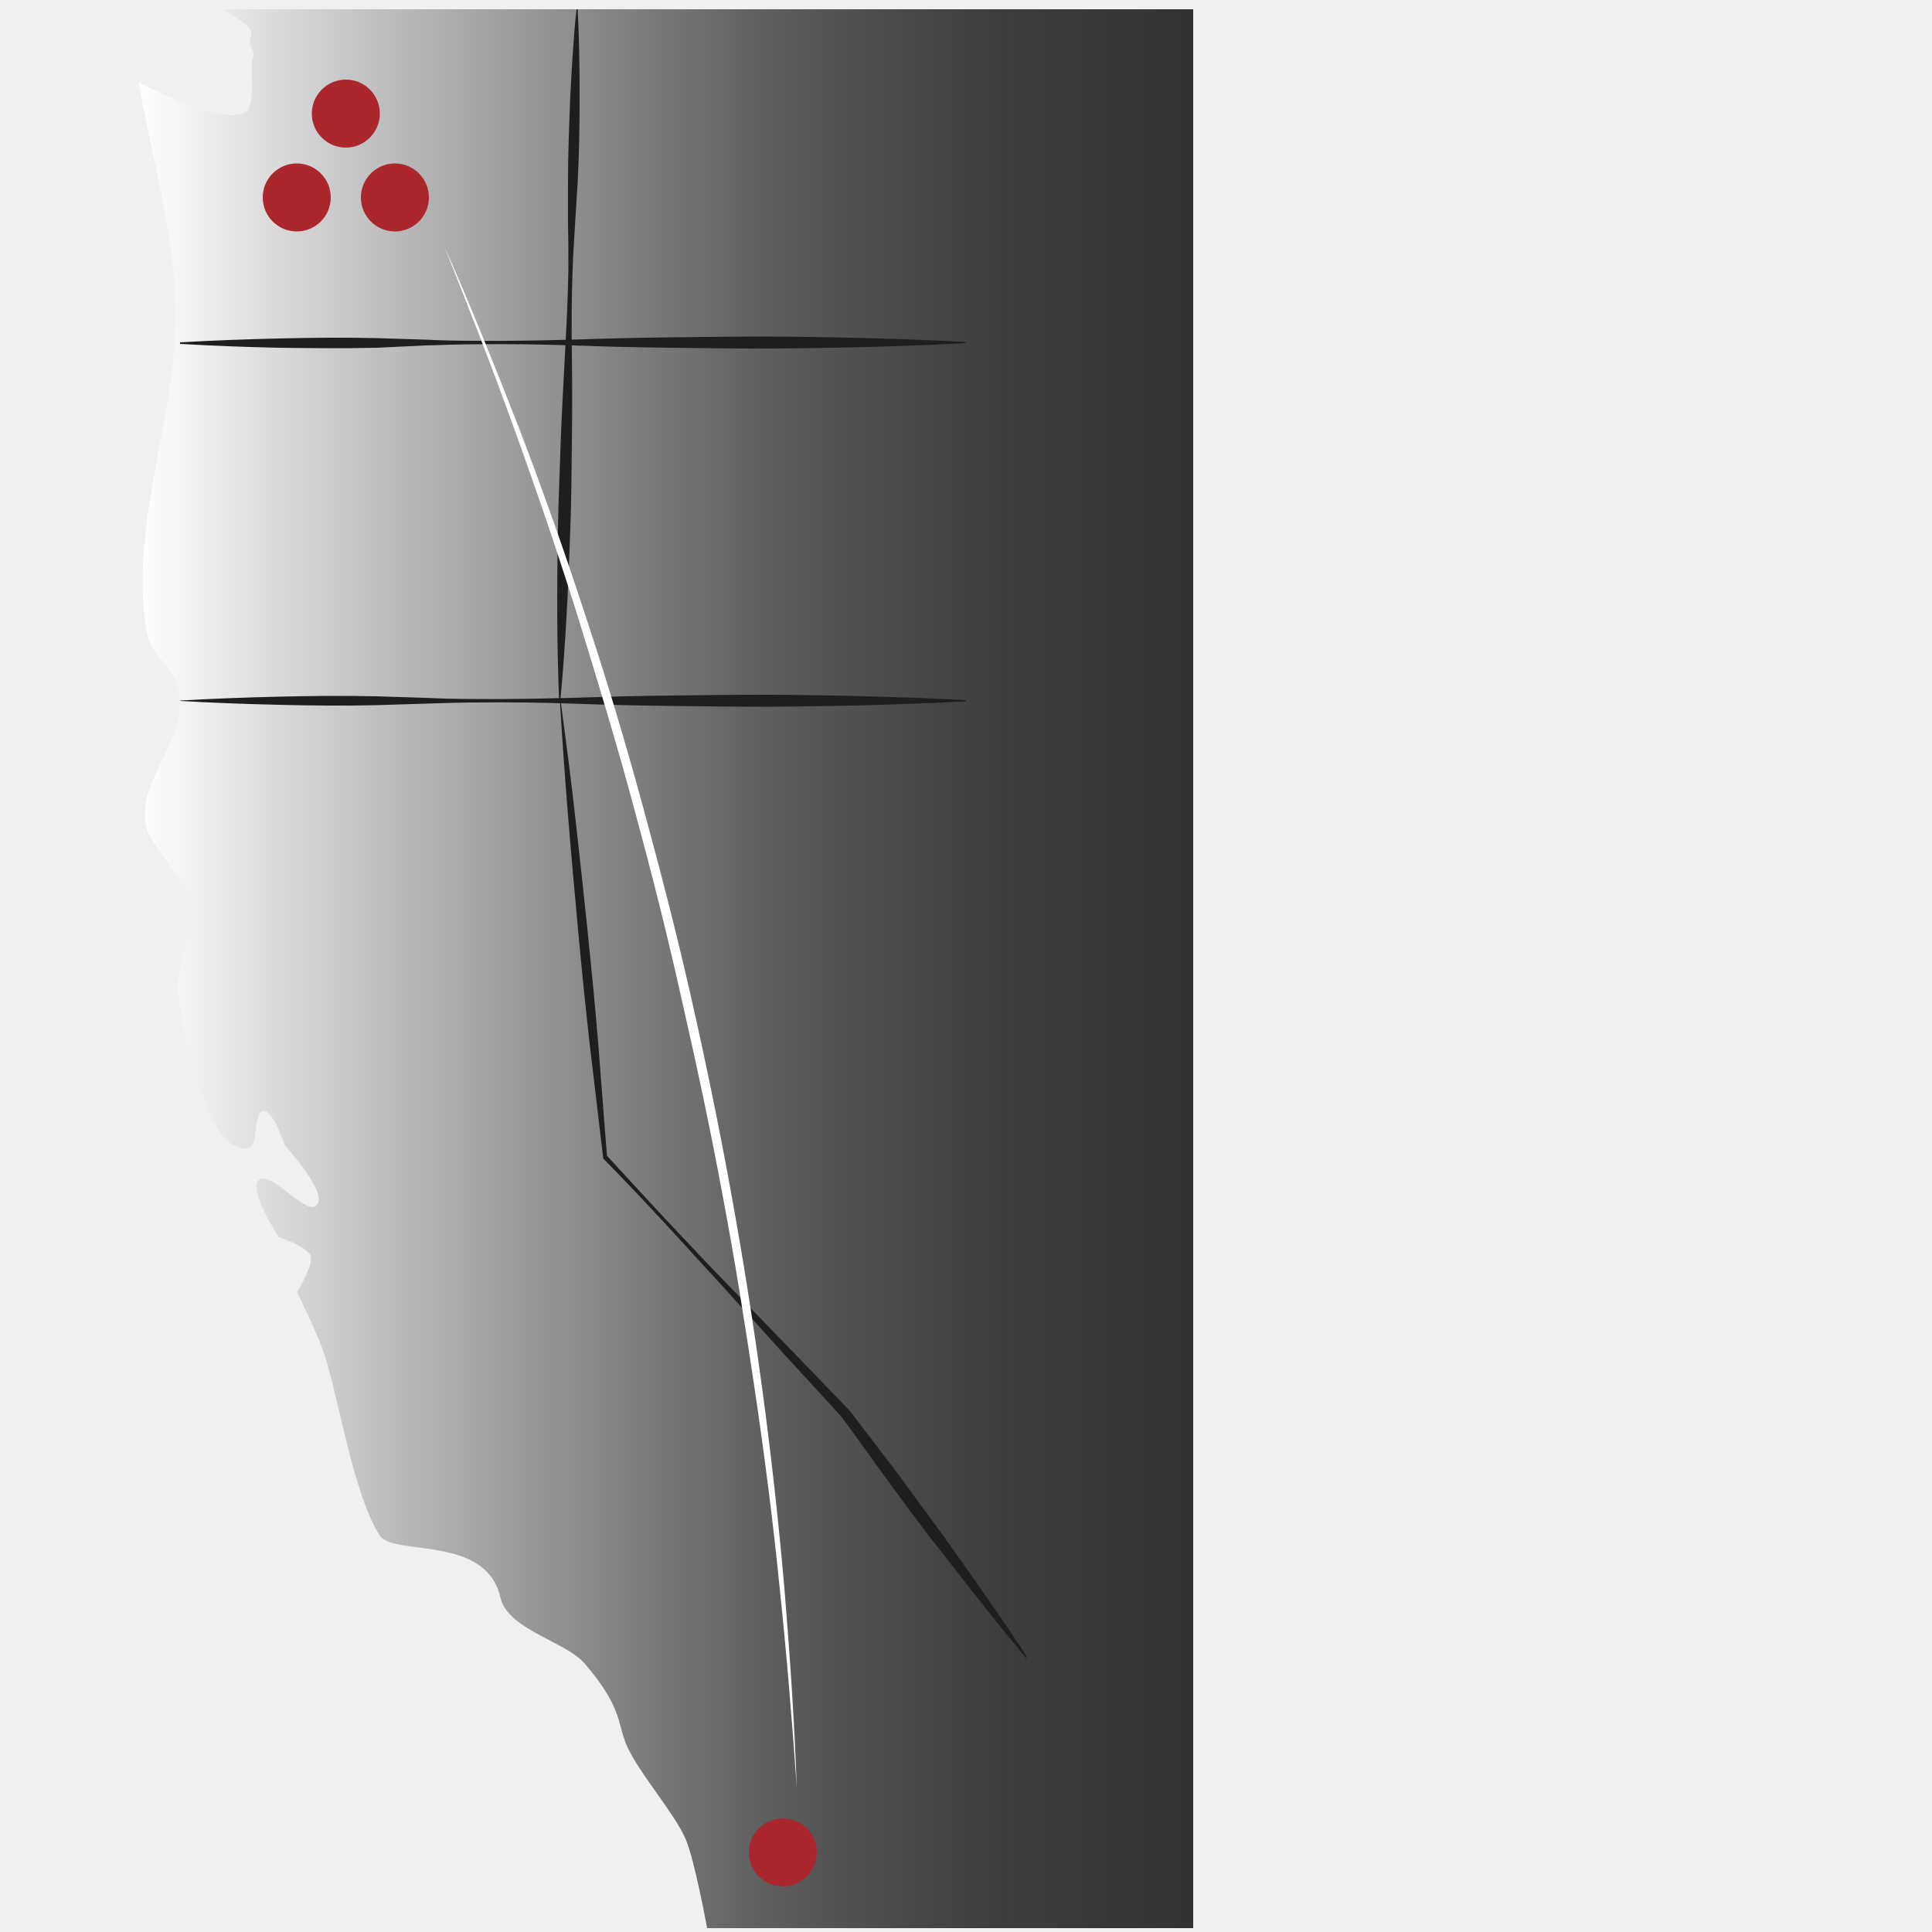
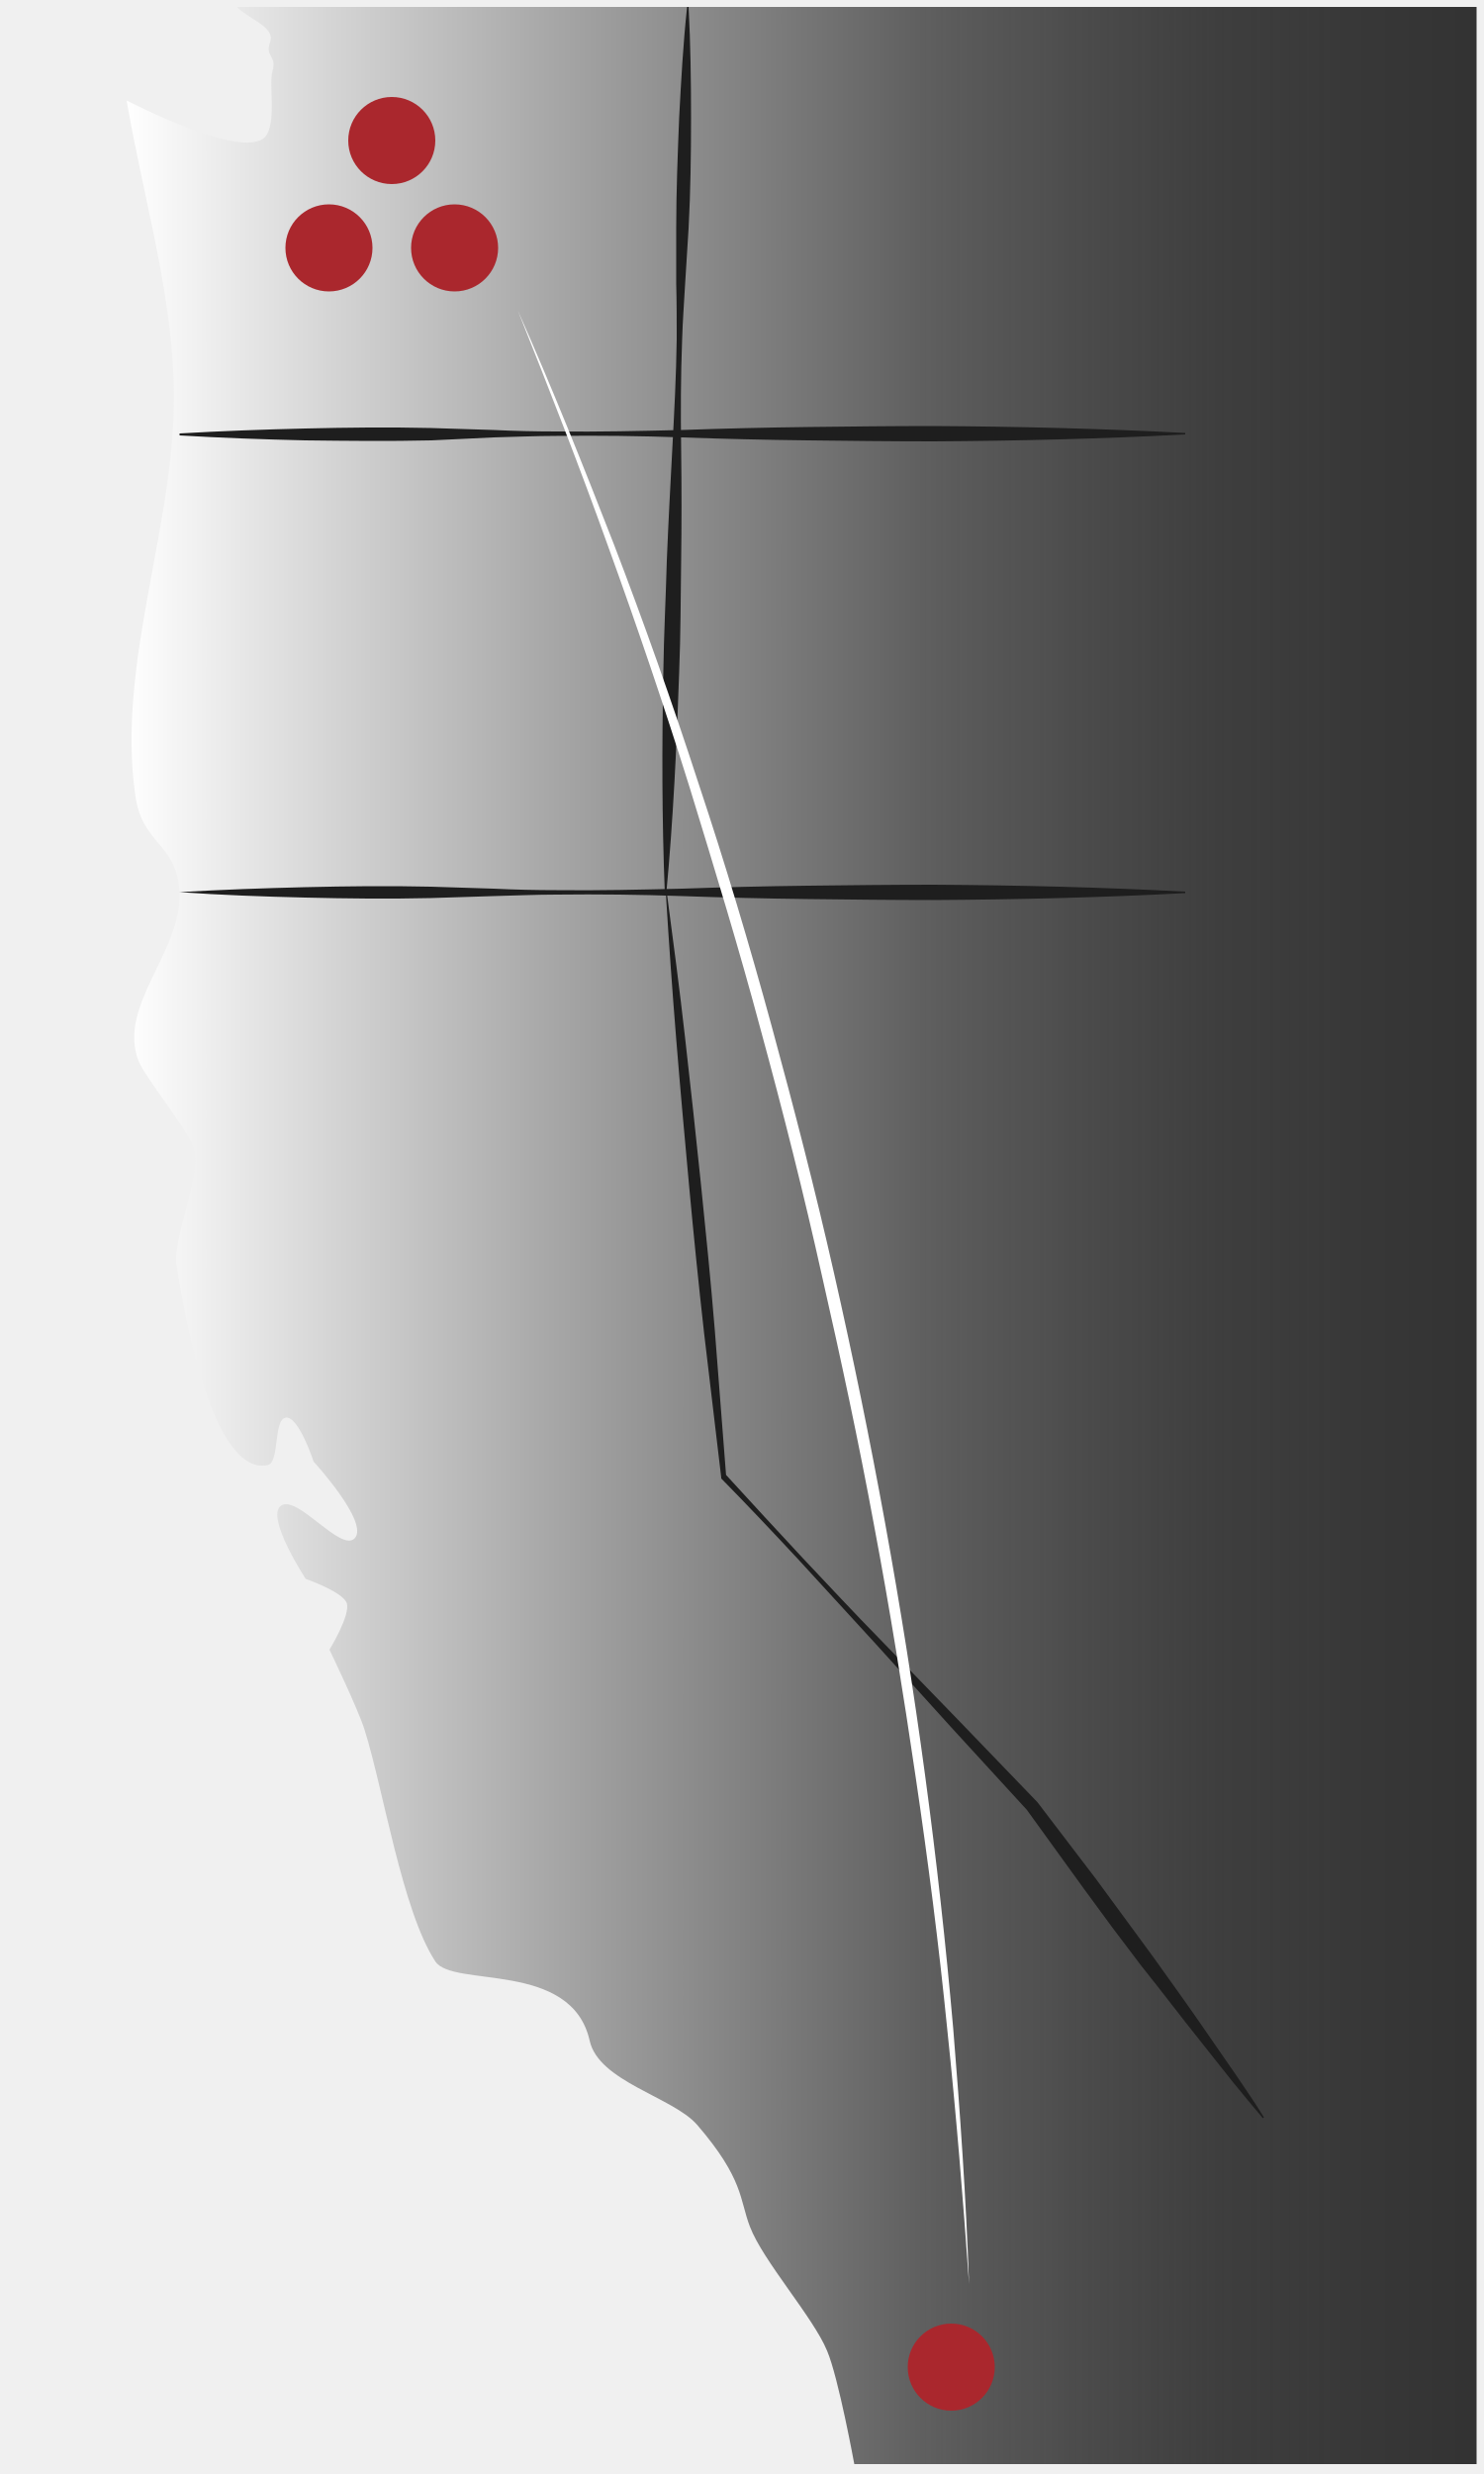
- <svg xmlns="http://www.w3.org/2000/svg" version="1.1" id="Layer_1" x="0px" y="0px" viewBox="0 0 500 500" style="enable-background:new 0 0 500 500;" xml:space="preserve">
+ <svg xmlns="http://www.w3.org/2000/svg" version="1.1" id="Layer_1" x="0px" y="0px" viewBox="0 0 300 500" style="enable-background:new 0 0 300 500;" xml:space="preserve">
  <style type="text/css">
	.st0{fill:url(#SVGID_1_);}
	.st1{fill:#AA272D;}
- 	.st2{fill:#FFFFFF;}
+ 	.st2{fill:none;}
	.st3{fill:#1E1E1E;}
+ 	.st4{fill:#FFFFFF;}
</style>
-   <linearGradient id="SVGID_1_" gradientUnits="userSpaceOnUse" x1="35.9" y1="249.3" x2="308.817" y2="249.3" gradientTransform="matrix(1 0 0 -1 0 500)">
+   <linearGradient id="SVGID_1_" gradientUnits="userSpaceOnUse" x1="25.6" y1="249.7" x2="298.5" y2="249.7">
    <stop offset="0" style="stop-color:#FFFFFF" />
    <stop offset="0.311" style="stop-color:#A8A8A8" />
    <stop offset="0.586" style="stop-color:#606060" />
    <stop offset="0.65" style="stop-color:#515151;stop-opacity:0.98" />
    <stop offset="0.811" style="stop-color:#303030;stop-opacity:0.928" />
    <stop offset="0.899" style="stop-color:#242424;stop-opacity:0.9" />
    <stop offset="0.993" style="stop-color:#1E1E1E;stop-opacity:0.9" />
  </linearGradient>
-   <path class="st0" d="M183,499c0,0-3.2-17.5-5.5-22.9c-2.8-6.8-13-18.2-15.6-25.1c-2.1-5.4-1.2-9.6-10.7-20.6  c-4.9-5.6-19.9-8.7-21.7-17c-3.7-16.3-27.7-10.6-31.2-16c-6.7-10.2-10.6-35.2-14.3-46.8c-1.3-4.2-7.1-16.2-7.1-16.2s4.3-7,3.5-9.4  c-0.8-2.3-8.3-4.9-8.3-4.9s-8.2-12.5-5-14.8c3.3-2.3,12.1,9.5,14.9,6.6c3-3.2-8.3-15.5-8.3-15.5s-3-9.2-5.6-8.9  c-2.6,0.3-1.2,9.1-3.7,9.6c-10.9,2.2-16.8-29.5-18.4-40.5c-0.8-5.9,5.3-18.1,3.4-23.8c-1.1-3.4-9.8-14.1-11.1-17.4  c-4.3-11.1,8.8-22.1,8.3-34c-0.4-9.8-7.4-9.6-8.9-19.3c-4.1-27.9,8.8-56.2,7.7-84.4c-0.7-19.1-6.3-37.6-9.5-56.4  c0,0,25,13.1,28.4,6.8c1.8-3.4,0.3-10.1,1.1-12.8c0.9-3.1-1.6-2.8-0.5-5.8c1.1-3.1-4.5-4.7-6.7-7.1h250.6V499H183z" />
-   <circle class="st1" cx="76.8" cy="51.1" r="8.8" />
-   <circle class="st1" cx="89.5" cy="29.4" r="8.8" />
-   <circle class="st1" cx="102.2" cy="51.1" r="8.8" />
-   <circle class="st1" cx="202.6" cy="479.4" r="8.8" />
+   <path class="st0" d="M172.7,498c0,0-3.2-17.5-5.5-22.9c-2.8-6.8-13-18.2-15.6-25.1c-2.1-5.4-1.2-9.6-10.7-20.6  c-4.9-5.6-19.9-8.7-21.7-17c-3.7-16.3-27.7-10.6-31.2-16c-6.7-10.2-10.6-35.2-14.3-46.8c-1.3-4.2-7.1-16.2-7.1-16.2s4.3-7,3.5-9.4  c-0.8-2.3-8.3-4.9-8.3-4.9s-8.2-12.5-5-14.8c3.3-2.3,12.1,9.5,14.9,6.6c3-3.2-8.3-15.5-8.3-15.5s-3-9.2-5.6-8.9  c-2.6,0.3-1.2,9.1-3.7,9.6c-10.9,2.2-16.8-29.5-18.4-40.5c-0.8-5.9,5.3-18.1,3.4-23.8c-1.1-3.4-9.8-14.1-11.1-17.4  c-4.3-11.1,8.8-22.1,8.3-34c-0.4-9.8-7.4-9.6-8.9-19.3c-4.1-27.9,8.8-56.2,7.7-84.4c-0.7-19.1-6.3-37.6-9.5-56.4  c0,0,25,13.1,28.4,6.8c1.8-3.4,0.3-10.1,1.1-12.8c0.9-3.1-1.6-2.8-0.5-5.8c1.1-3.1-4.5-4.7-6.7-7.1h250.6V498H172.7z" />
+   <circle class="st1" cx="66.5" cy="50.1" r="8.8" />
+   <circle class="st1" cx="79.2" cy="28.4" r="8.8" />
+   <circle class="st1" cx="91.9" cy="50.1" r="8.8" />
+   <circle class="st1" cx="192.3" cy="478.4" r="8.8" />
  <g>
-     <line class="st2" x1="46.6" y1="181.4" x2="250" y2="181.4" />
-     <path class="st3" d="M46.6,181.3c8.5-0.5,17-0.8,25.4-1c8.5-0.2,16.9-0.3,25.4-0.1l12.7,0.4c4.2,0.2,8.5,0.3,12.7,0.3   c8.5,0.1,16.9-0.1,25.4-0.3c8.5-0.3,16.9-0.5,25.4-0.6c8.5-0.1,16.9-0.2,25.4-0.2c17,0.1,33.9,0.5,50.9,1.4v0.3   c-16.9,0.9-33.9,1.3-50.9,1.4c-8.5,0-16.9-0.1-25.4-0.2c-8.5-0.1-17-0.3-25.4-0.6c-8.5-0.3-16.9-0.4-25.4-0.3   c-4.2,0-8.5,0.2-12.7,0.3l-12.7,0.4c-8.5,0.2-17,0.1-25.4-0.1c-8.5-0.2-17-0.5-25.4-1V181.3z" />
+     <line class="st2" x1="36.3" y1="180.4" x2="239.7" y2="180.4" />
+     <path class="st3" d="M36.3,180.3c8.5-0.5,17-0.8,25.4-1c8.5-0.2,16.9-0.3,25.4-0.1l12.7,0.4c4.2,0.2,8.5,0.3,12.7,0.3   c8.5,0.1,16.9-0.1,25.4-0.3c8.5-0.3,16.9-0.5,25.4-0.6s16.9-0.2,25.4-0.2c17,0.1,33.9,0.5,50.9,1.4v0.3   c-16.9,0.9-33.9,1.3-50.9,1.4c-8.5,0-16.9-0.1-25.4-0.2c-8.5-0.1-17-0.3-25.4-0.6c-8.5-0.3-16.9-0.4-25.4-0.3   c-4.2,0-8.5,0.2-12.7,0.3l-12.7,0.4c-8.5,0.2-17,0.1-25.4-0.1C53.2,181.2,44.7,180.9,36.3,180.3L36.3,180.3L36.3,180.3z" />
  </g>
  <g>
-     <line class="st2" x1="46.6" y1="88.8" x2="250" y2="88.8" />
-     <path class="st3" d="M46.6,88.6c8.5-0.5,17-0.8,25.4-1c8.5-0.2,16.9-0.3,25.4-0.1l12.7,0.4c4.2,0.2,8.5,0.3,12.7,0.3   c8.5,0.1,16.9-0.1,25.4-0.3c8.5-0.3,16.9-0.5,25.4-0.6c8.5-0.1,16.9-0.2,25.4-0.2c17,0.1,33.9,0.5,50.9,1.4v0.3   c-16.9,0.9-33.9,1.3-50.9,1.4c-8.5,0-16.9-0.1-25.4-0.2c-8.5-0.1-17-0.3-25.4-0.6c-8.5-0.3-16.9-0.4-25.4-0.3   c-4.2,0-8.5,0.2-12.7,0.3L97.5,90C89,90.2,80.5,90.1,72,90c-8.5-0.2-17-0.5-25.4-1V88.6z" />
+     <line class="st2" x1="36.3" y1="87.8" x2="239.7" y2="87.8" />
+     <path class="st3" d="M36.3,87.6c8.5-0.5,17-0.8,25.4-1c8.5-0.2,16.9-0.3,25.4-0.1l12.7,0.4c4.2,0.2,8.5,0.3,12.7,0.3   c8.5,0.1,16.9-0.1,25.4-0.3c8.5-0.3,16.9-0.5,25.4-0.6s16.9-0.2,25.4-0.2c17,0.1,33.9,0.5,50.9,1.4v0.3   c-16.9,0.9-33.9,1.3-50.9,1.4c-8.5,0-16.9-0.1-25.4-0.2s-17-0.3-25.4-0.6c-8.5-0.3-16.9-0.4-25.4-0.3c-4.2,0-8.5,0.2-12.7,0.3   L87.2,89c-8.5,0.2-17,0.1-25.5,0c-8.5-0.2-17-0.5-25.4-1V87.6z" />
  </g>
  <g>
-     <line class="st2" x1="149.4" y1="2.4" x2="144.9" y2="181.4" />
-     <path class="st3" d="M149.5,2.4c0.4,7.5,0.5,14.9,0.5,22.4c0,7.5-0.1,14.9-0.5,22.4l-0.7,11.2c-0.2,3.7-0.5,7.5-0.6,11.2   c-0.3,7.5-0.3,14.9-0.2,22.4c0.1,7.5,0.1,14.9,0,22.4c-0.1,7.5-0.1,14.9-0.4,22.4c-0.5,14.9-1.2,29.8-2.6,44.7l-0.3,0   c-0.6-14.9-0.6-29.9-0.3-44.8c0.1-7.5,0.5-14.9,0.7-22.4c0.3-7.5,0.7-14.9,1.1-22.4c0.4-7.5,0.8-14.9,0.9-22.4   c0-3.7,0-7.5-0.1-11.2L147,47.1c0-7.5,0.3-14.9,0.6-22.4c0.4-7.5,0.8-14.9,1.6-22.3L149.5,2.4z" />
+     <line class="st2" x1="139.1" y1="1.4" x2="134.6" y2="180.4" />
+     <path class="st3" d="M139.2,1.4c0.4,7.5,0.5,14.9,0.5,22.4s-0.1,14.9-0.5,22.4l-0.7,11.2c-0.2,3.7-0.5,7.5-0.6,11.2   c-0.3,7.5-0.3,14.9-0.2,22.4s0.1,14.9,0,22.4s-0.1,14.9-0.4,22.4c-0.5,14.9-1.2,29.8-2.6,44.7h-0.3c-0.6-14.9-0.6-29.9-0.3-44.8   c0.1-7.5,0.5-14.9,0.7-22.4c0.3-7.5,0.7-14.9,1.1-22.4c0.4-7.5,0.8-14.9,0.9-22.4c0-3.7,0-7.5-0.1-11.2l0-11.2   c0-7.5,0.3-14.9,0.6-22.4c0.4-7.5,0.8-14.9,1.6-22.3L139.2,1.4z" />
  </g>
  <g>
-     <path class="st3" d="M145.1,181.4c1.3,9.8,2.6,19.6,3.7,29.4c1.1,9.8,2.2,19.7,3.2,29.5c1,9.8,2,19.7,2.8,29.5l2.3,29.6L157,299   c5.1,5.6,10.3,11.2,15.5,16.8c5.2,5.5,10.4,11.1,15.7,16.5l15.9,16.4l15.8,16.4l0,0l0.1,0.1l11.9,15.6l5.8,7.9l5.8,7.9   c3.8,5.3,7.6,10.6,11.3,16l5.6,8.1c1.8,2.7,3.7,5.4,5.4,8.2l-0.2,0.2c-2.1-2.5-4.2-5-6.3-7.6l-6.1-7.7c-4.1-5.1-8-10.3-12.1-15.4   l-5.9-7.8l-5.8-7.9l-11.5-15.9l0.1,0.1l-15.4-16.8l-15.3-16.9c-5.1-5.6-10.3-11.2-15.4-16.8c-5.2-5.6-10.4-11.1-15.7-16.5l-0.1-0.1   l0-0.2l-3.5-29.5c-1.1-9.8-2.1-19.7-3-29.5c-0.9-9.8-1.8-19.7-2.6-29.6c-0.8-9.9-1.5-19.7-2.1-29.6L145.1,181.4z" />
+     <path class="st3" d="M134.8,180.4c1.3,9.8,2.6,19.6,3.7,29.4c1.1,9.8,2.2,19.7,3.2,29.5s2,19.7,2.8,29.5l2.3,29.6l-0.1-0.4   c5.1,5.6,10.3,11.2,15.5,16.8c5.2,5.5,10.4,11.1,15.7,16.5l15.9,16.4l15.8,16.4l0,0l0.1,0.1l11.9,15.6l5.8,7.9l5.8,7.9   c3.8,5.3,7.6,10.6,11.3,16l5.6,8.1c1.8,2.7,3.7,5.4,5.4,8.2l-0.2,0.2c-2.1-2.5-4.2-5-6.3-7.6l-6.1-7.7c-4.1-5.1-8-10.3-12.1-15.4   l-5.9-7.8l-5.8-7.9l-11.5-15.9l0.1,0.1l-15.4-16.8L177,332.2c-5.1-5.6-10.3-11.2-15.4-16.8c-5.2-5.6-10.4-11.1-15.7-16.5l-0.1-0.1   v-0.2l-3.5-29.5c-1.1-9.8-2.1-19.7-3-29.5s-1.8-19.7-2.6-29.6c-0.8-9.9-1.5-19.7-2.1-29.6L134.8,180.4z" />
  </g>
  <g>
-     <path class="st2" d="M115,63.8c6.9,15.5,13.2,31.3,19.4,47.2c6.1,15.9,11.8,32,17.1,48.3c5.4,16.2,10.3,32.6,14.8,49.1   s8.8,33.1,12.6,49.9c7.6,33.5,13.8,67.3,18.4,101.4c2.3,17,4.2,34.2,5.7,51.3c1.4,17.1,2.6,34.3,3.2,51.6   c-1.2-17.1-2.6-34.3-4.4-51.4c-1.7-17.1-3.9-34.2-6.4-51.1c-2.5-16.9-5.2-33.9-8.4-50.8c-3.1-16.8-6.7-33.6-10.5-50.3   c-3.7-16.7-7.9-33.3-12.4-49.8c-4.4-16.5-9.4-32.8-14.4-49.1c-5.1-16.3-10.6-32.5-16.4-48.5C127.5,95.4,121.3,79.6,115,63.8z" />
+     <path class="st4" d="M104.7,62.8c6.9,15.5,13.2,31.3,19.4,47.2c6.1,15.9,11.8,32,17.1,48.3c5.4,16.2,10.3,32.6,14.8,49.1   s8.8,33.1,12.6,49.9c7.6,33.5,13.8,67.3,18.4,101.4c2.3,17,4.2,34.2,5.7,51.3c1.4,17.1,2.6,34.3,3.2,51.6   c-1.2-17.1-2.6-34.3-4.4-51.4c-1.7-17.1-3.9-34.2-6.4-51.1s-5.2-33.9-8.4-50.8c-3.1-16.8-6.7-33.6-10.5-50.3   c-3.7-16.7-7.9-33.3-12.4-49.8c-4.4-16.5-9.4-32.8-14.4-49.1c-5.1-16.3-10.6-32.5-16.4-48.5C117.2,94.4,111,78.6,104.7,62.8z" />
  </g>
</svg>
